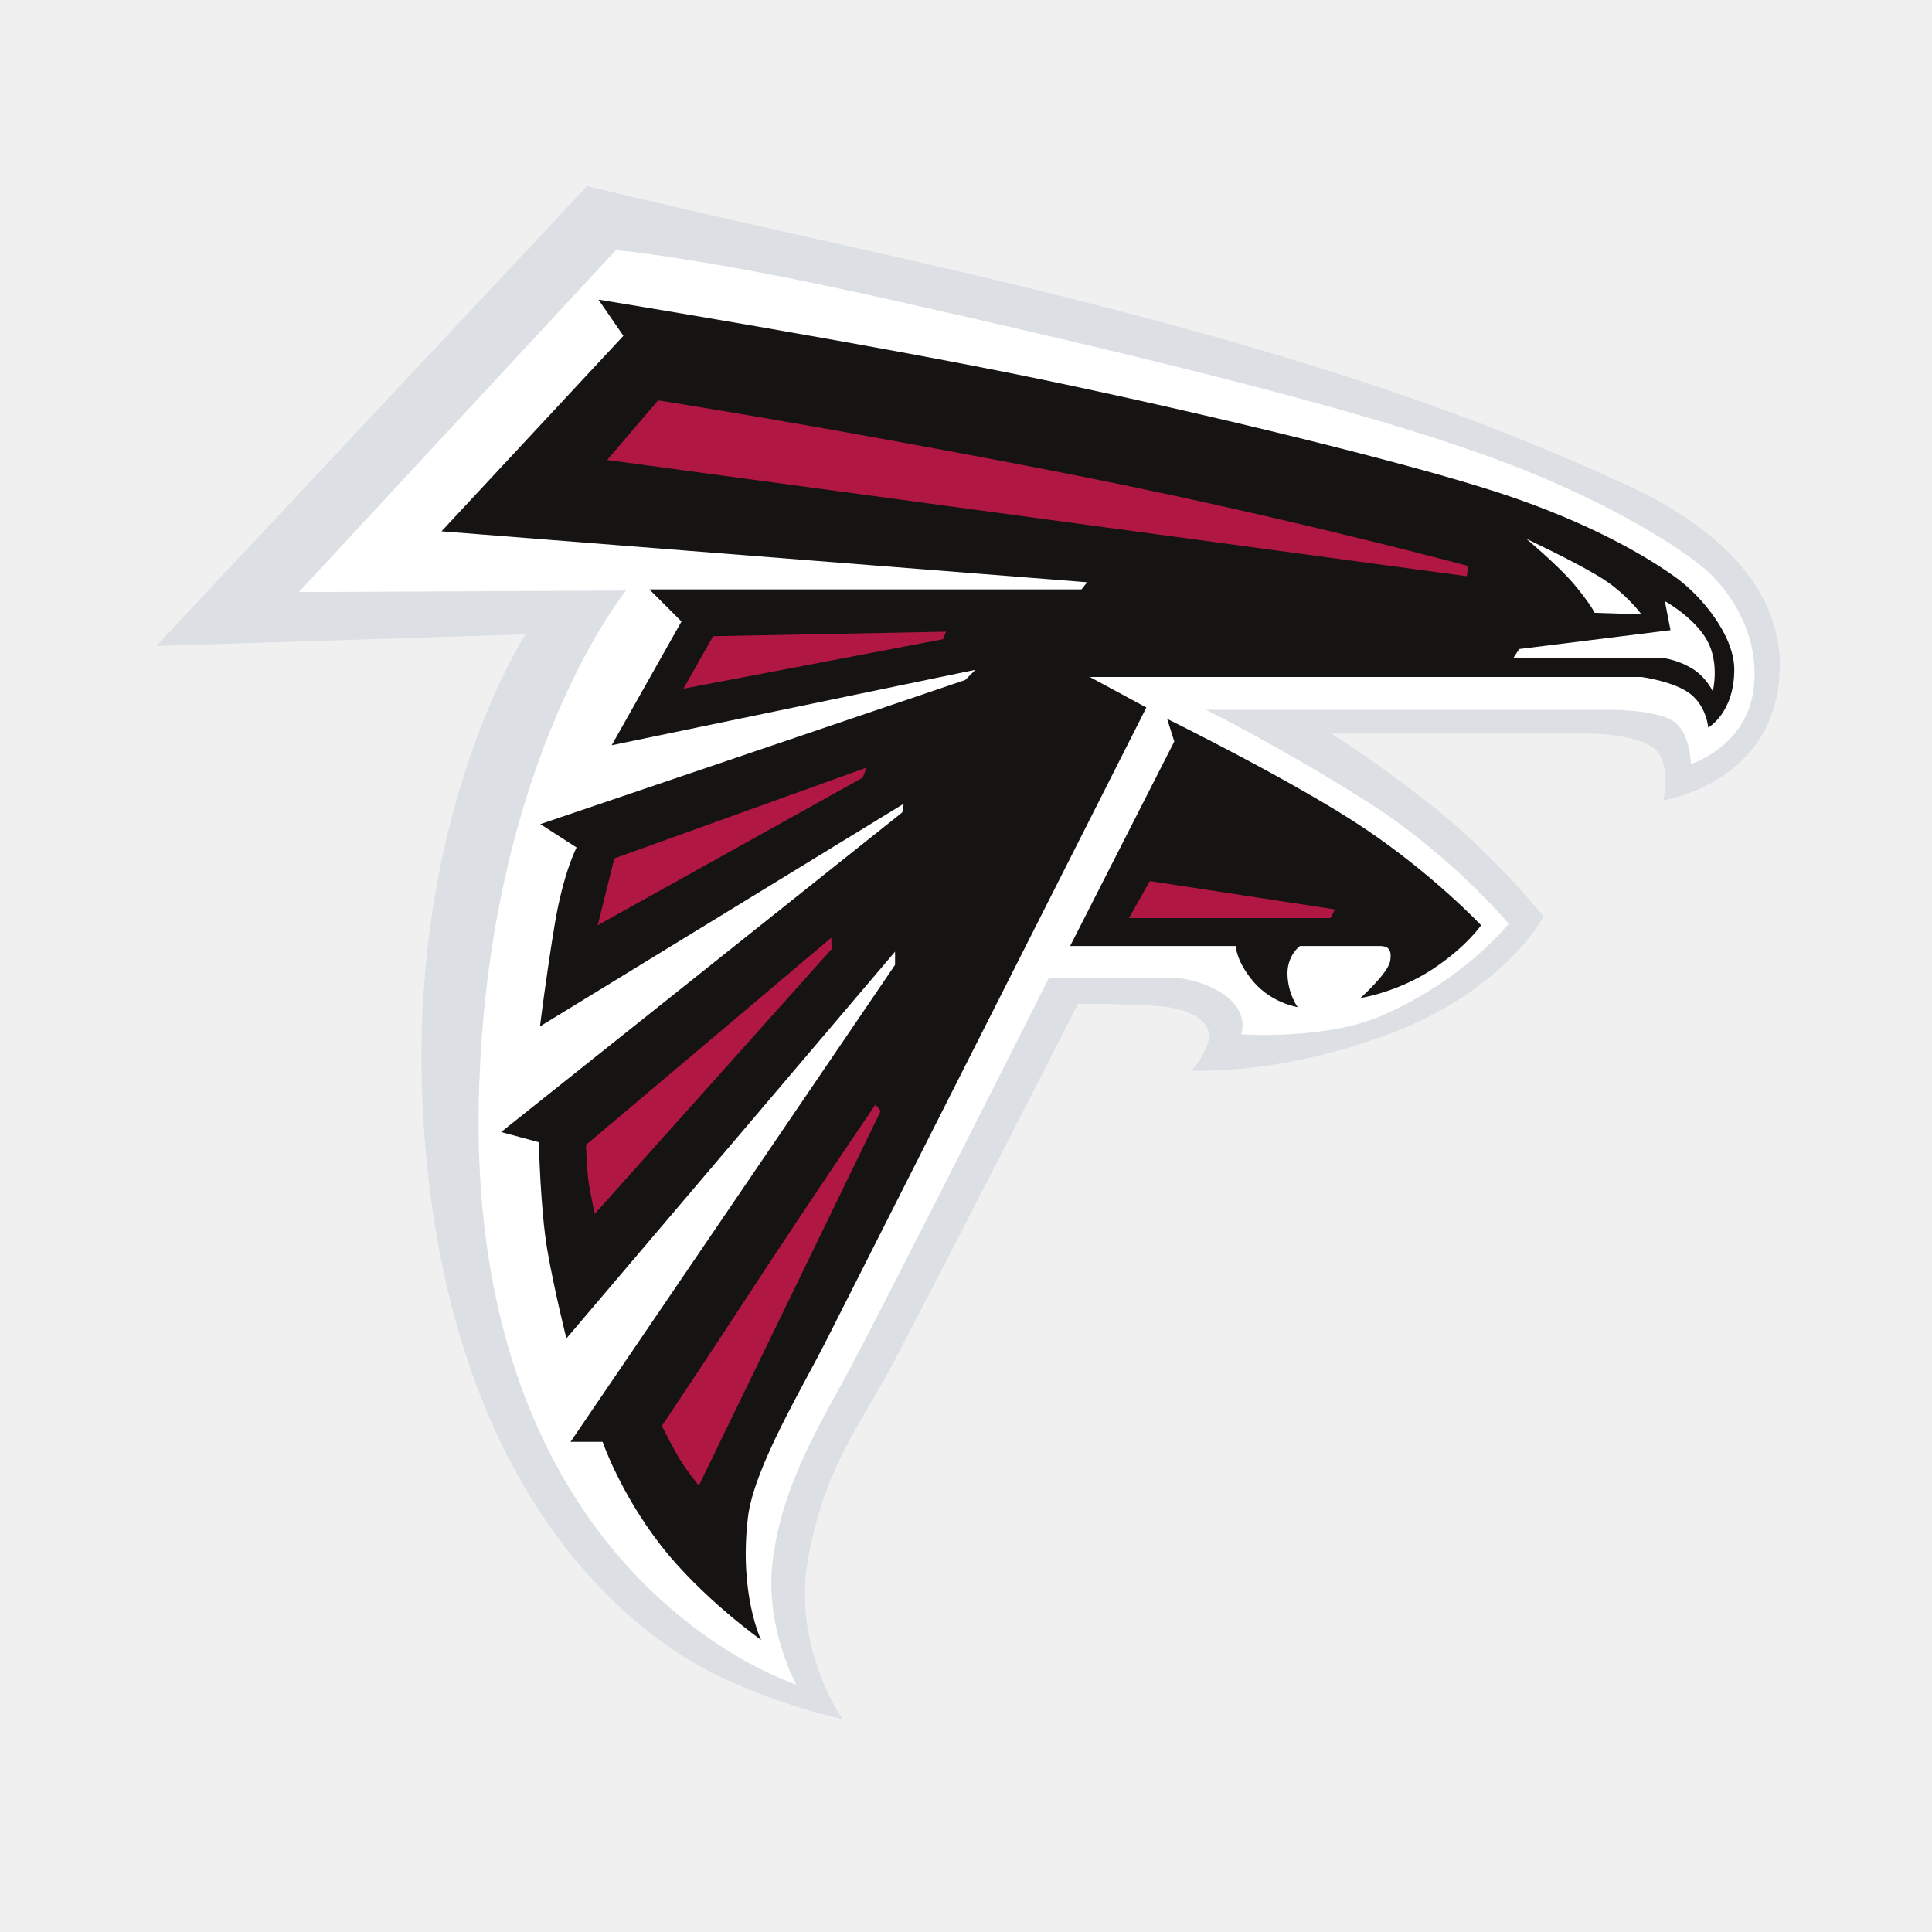
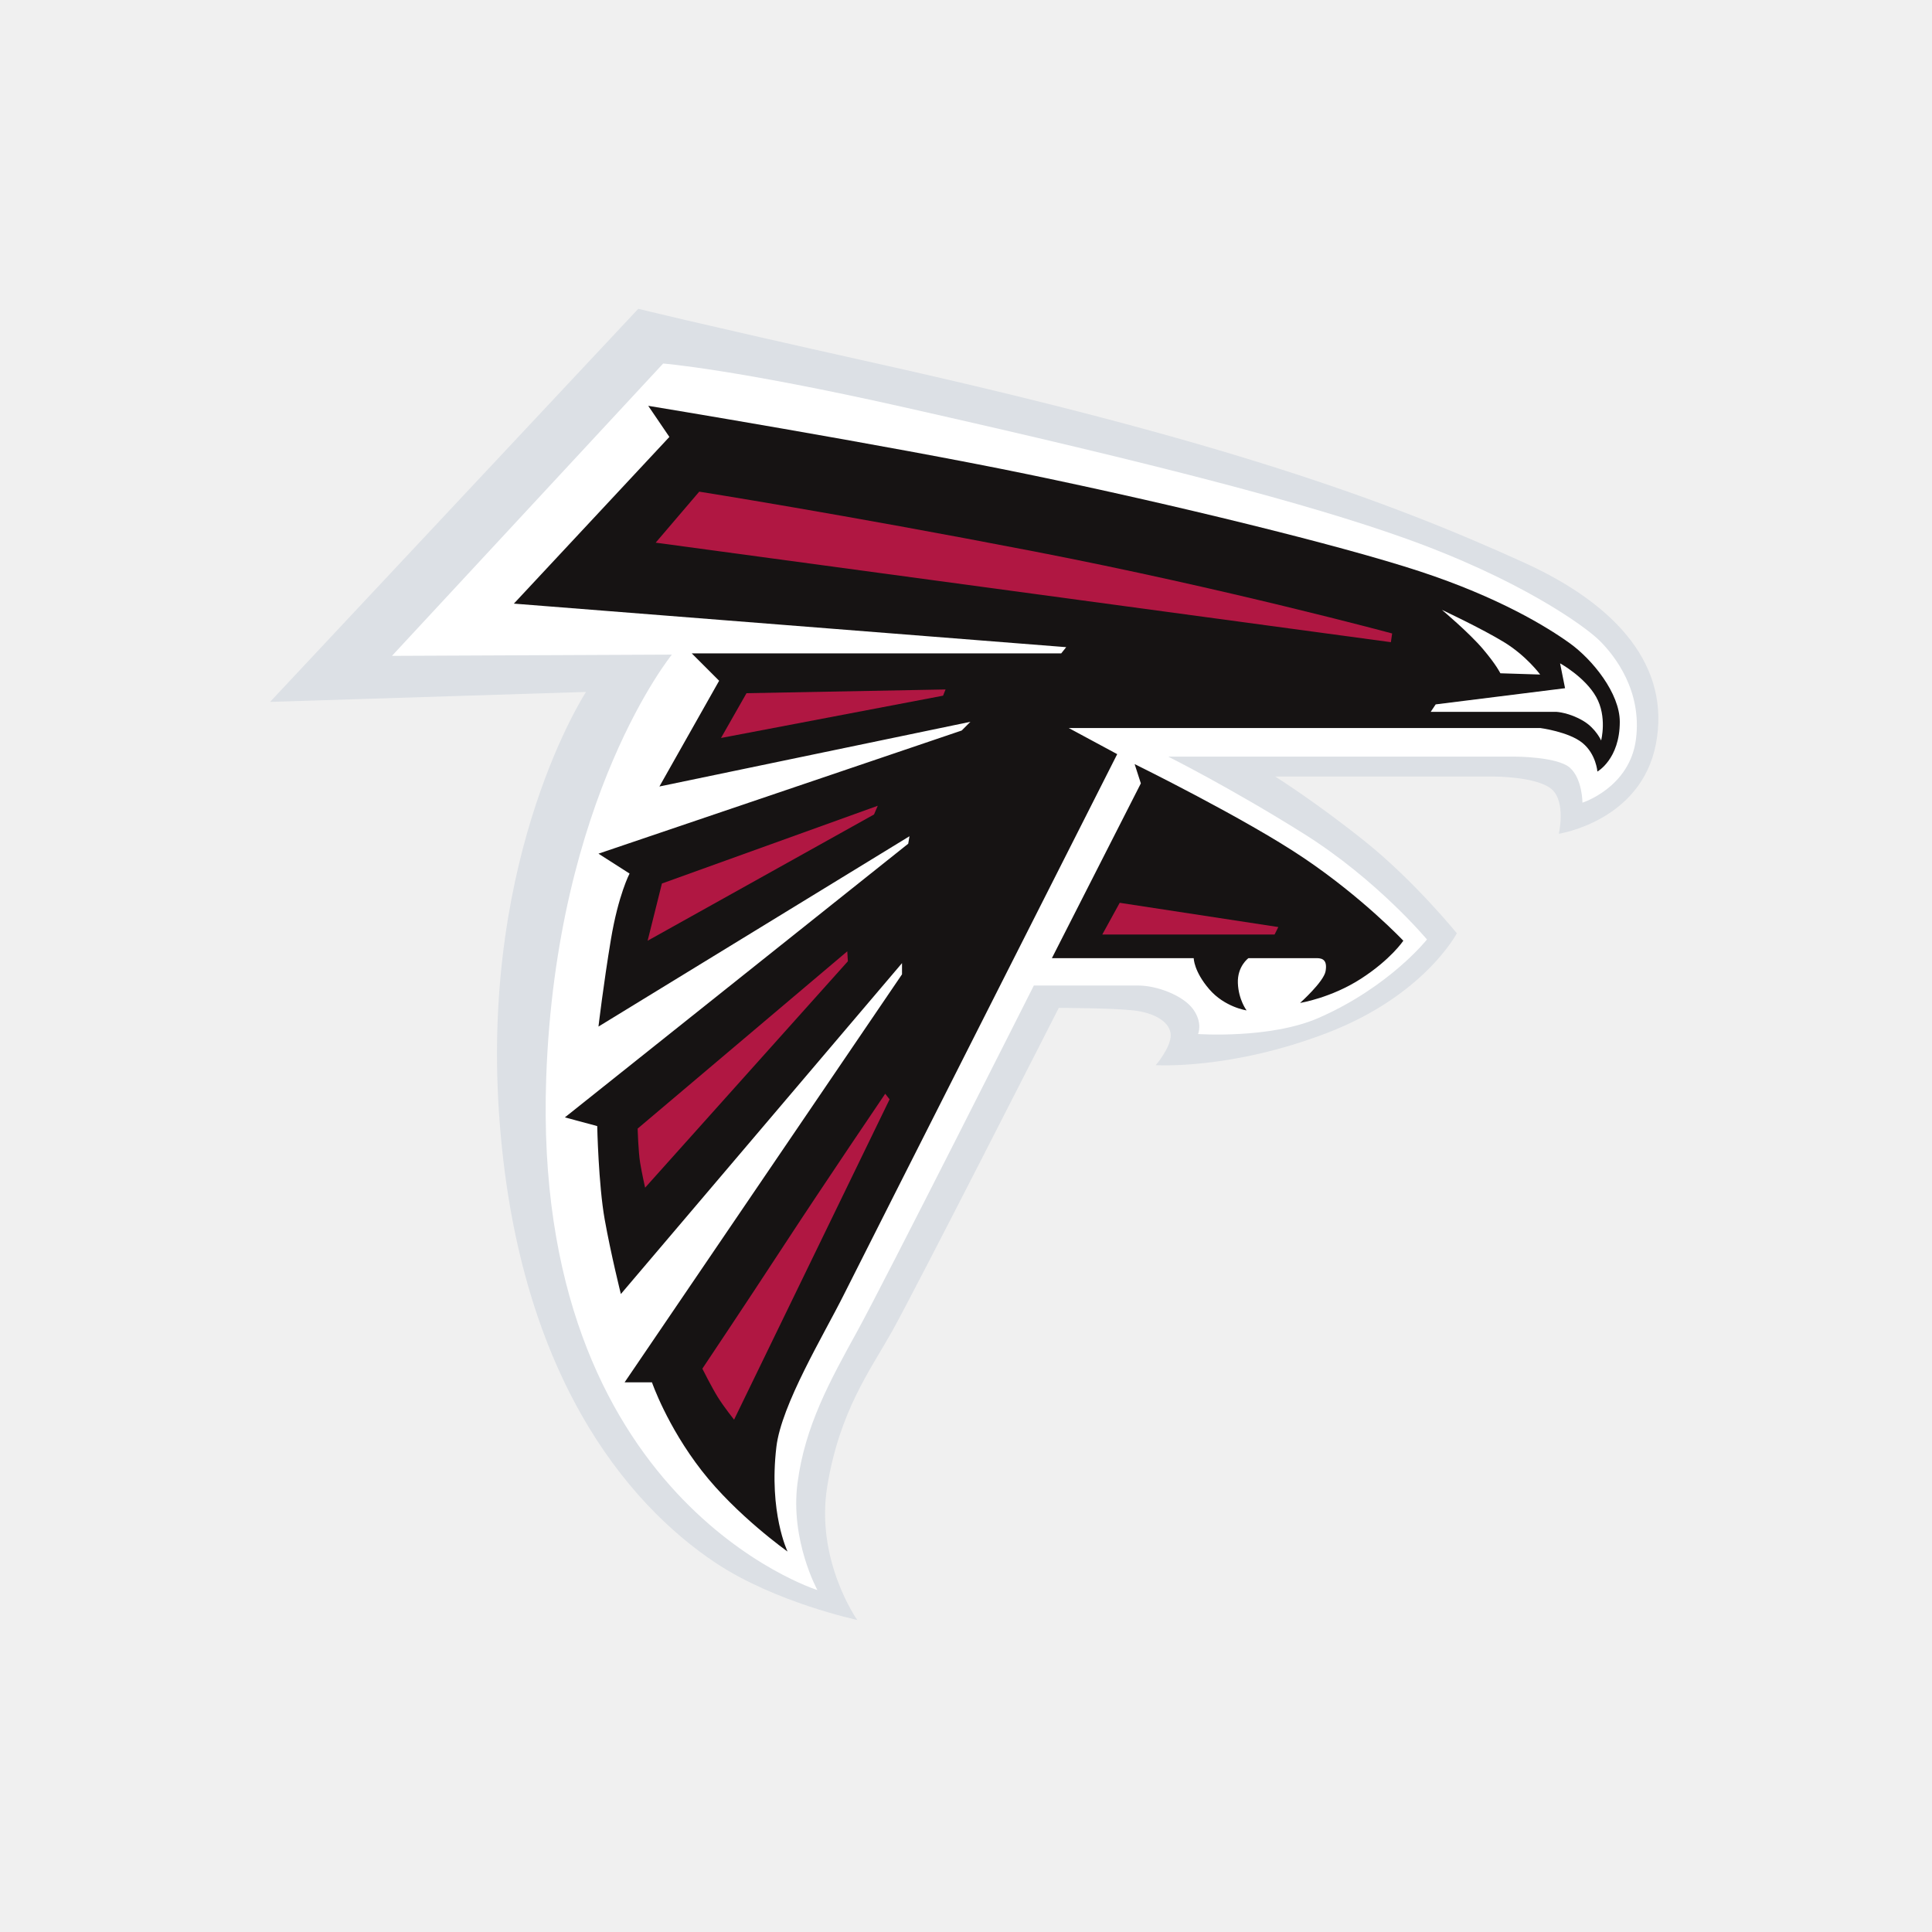
- <svg xmlns="http://www.w3.org/2000/svg" width="512" height="512" viewBox="0 0 512 512">
-   <g>
-     <g>
-       <path fill="#DCE0E5" d="M440.8 212.1s25.4-3.9 30.1-27.8c4.6-23.9-11.6-43-40.9-56.3-42.4-19.3-93.3-37.8-200.4-61.7-57.9-12.9-74-17-74-17l-114.2 121.9 97.9-3.1s-32.4 49.3-27 130.3c5.4 80.9 39.8 121.4 67.1 139.5 18.5 12.3 43.9 17.7 43.9 17.7s-13.1-18.5-9.3-41.6c3.9-23.1 13.1-35.5 20-47.8 6.9-12.3 51.7-100.2 51.7-100.2s16.2 0 23.1.8c6.9.8 11.6 3.9 11.6 7.7 0 3.9-4.6 9.2-4.6 9.2s23.1 1.5 53.2-10c30.1-11.6 40.1-30.8 40.1-30.8s-13.1-16.2-28.5-28.5-27.8-20-27.8-20h67.8s13.1 0 17.7 3.9c4.8 3.8 2.5 13.8 2.5 13.8z" />
-       <path fill="#fff" d="M448.1 202.5s14.6-4.6 16.6-19.7c1.9-15-6.6-25.8-11.2-30.5-4.6-4.6-25.1-19.3-60.9-32-29.5-10.5-74.4-22.4-155-40.5-52.3-11.8-74.4-13.5-74.4-13.5l-84 90.6 86.7-.4s-35.9 44-38.9 131.1c-4.6 131.1 84 158.8 84 158.8s-8.5-15.4-6.2-33.1c2.3-17.7 10-31.6 18.5-47 8.5-15.4 54.7-107.2 54.7-107.2h32.4c5.8 0 13.9 3.1 17 7.3 3.1 4.2 1.5 7.7 1.5 7.7s22.4 1.6 37.4-5c22-9.6 33.5-24.3 33.5-24.3s-15.4-18.5-38.2-32.8c-22.7-14.3-42-23.9-42-23.9h107.5s13.1 0 17 3.5c4 3.5 4 10.9 4 10.9z" />
-       <path fill="#161413" d="M452.7 192.8s6.9-3.8 6.9-15.4c0-8.9-8.5-19.3-15.4-24.3s-22-14.3-46.6-22.4c-24.7-8.1-76.7-20.8-121.4-30.1s-117.6-21.2-117.6-21.2l6.6 9.6-48.2 51.8 171.1 13.5-1.5 1.9h-114.5l8.5 8.5-18.5 32.8 96.4-20-2.7 2.7-112.6 38.2 9.6 6.2s-3.5 6.6-5.8 20.4c-2.3 13.9-3.9 27-3.9 27l96.4-59-.4 2.3-106.3 84.7 10 2.7s.4 18.1 2.3 28.9c1.9 10.8 5 23.1 5 23.1l87.1-102.5v3.5l-86 126.4h8.5s4.6 13.5 15.4 27.4c10.8 13.9 26.6 25.1 26.6 25.1s-5.9-12.1-3.5-32.4c1.5-13.1 14.6-34.7 20.8-47 6.2-12.3 84.8-167.7 84.8-167.7l-15-8.1h146.2s8.9 1.2 13.1 4.6c4.2 3.4 4.6 8.8 4.6 8.8z" />
-       <path fill="#fff" d="M453.9 183.2s1.9-7.3-1.5-13.5c-3.5-6.2-11.2-10.4-11.2-10.4l1.5 7.7-40.1 5-1.5 2.3h38.9s4 .2 8.5 2.9c3.7 2.3 5.4 6 5.4 6zM435 162.8s-4.2-5.8-11.2-10c-6.9-4.2-19.3-10-19.3-10s8.5 7.1 12.7 12.1c4.2 5 5.4 7.5 5.4 7.5l12.4.4z" />
-       <path fill="#B01742" d="M389.1 150s-51.4-13.9-111-25.4c-59.7-11.6-103.7-18.5-103.7-18.5l-13.5 15.8 227.8 30.8.4-2.7zM250.7 167.4l-61.7 1.2-7.9 13.9 68.8-13.1.8-2zM229.7 203.4l-66.9 24.1-4.4 17.7 70.2-39.1 1.1-2.7zM220.3 248.5l-65 54.9s.2 7.1.8 10.6c.6 3.5 1.5 7.7 1.5 7.7l62.8-70.2-.1-3zM232 292.7s-18.7 27.6-31.4 47c-12.7 19.5-25.2 38.2-25.2 38.2s2.9 5.8 4.8 8.9c1.9 3.1 5 6.9 5 6.9l48.2-99.3-1.4-1.7z" />
-       <path fill="#161413" d="M309.3 190.5s34.1 16.8 52.4 29.1c18.3 12.3 30.8 25.6 30.8 25.6s-3.9 5.8-13.1 11.8c-9.2 6-18.9 7.5-18.9 7.5s7.3-6.5 7.9-9.8c.6-3.3-.8-4-2.7-4h-21.2s-3.5 2.5-3.3 7.7c.2 5.2 2.7 8.5 2.7 8.5s-6.7-1-11.6-6.6c-4.8-5.6-4.8-9.6-4.8-9.6h-43.9l27.6-54.2-1.9-6z" />
-       <path fill="#B01742" d="M304.7 233.5l49.1 7.5-1.2 2.3h-53.4l5.5-9.8z" />
+ <svg xmlns="http://www.w3.org/2000/svg" width="512px" height="512px" viewBox="0 0 512 512" version="1.1">
+   <defs />
+   <g id="Page-1" stroke="none" stroke-width="1" fill="none" fill-rule="evenodd">
+     <g id="atlanta-falcons">
+       <g id="svg" transform="translate(72, 82)">
+         <path d="M341.104,138.955 C341.104,138.955 362.866,135.658 366.822,115.217 C370.774,94.779 356.863,78.444 331.874,67.086 C295.61,50.602 252.096,34.779 160.446,14.34 C110.958,3.302 97.152,-0.166 97.152,-0.166 L-0.431,104.01 L83.305,101.372 C83.305,101.372 55.612,143.57 60.228,212.799 C64.842,282.029 94.309,316.618 117.59,332.139 C133.418,342.689 155.175,347.304 155.175,347.304 C155.175,347.304 143.966,331.48 147.26,311.7 C150.561,291.919 158.471,281.372 164.407,270.82 C170.341,260.271 208.584,185.107 208.584,185.107 C208.584,185.107 222.429,185.107 228.362,185.767 C234.298,186.428 238.252,189.064 238.252,192.363 C238.252,195.658 234.297,200.273 234.297,200.273 C234.297,200.273 254.076,201.595 279.79,191.702 C305.505,181.813 314.074,165.329 314.074,165.329 C314.074,165.329 302.866,151.482 289.68,140.932 C276.491,130.383 265.943,123.791 265.943,123.791 L323.966,123.791 C323.966,123.791 335.172,123.791 339.13,127.086 C343.086,130.383 341.106,138.955 341.106,138.955 L341.104,138.955" id="Fill-1" fill="#DCE0E5" />
+         <path d="M347.369,130.712 C347.369,130.712 359.898,126.756 361.548,113.9 C363.195,101.043 355.942,91.812 351.987,87.855 C348.03,83.898 330.557,71.37 299.897,60.492 C274.647,51.533 236.27,41.371 167.368,25.877 C122.648,15.819 103.743,14.339 103.743,14.339 L31.875,91.811 L106.052,91.48 C106.052,91.48 75.382,129.098 72.754,203.566 C68.799,315.654 144.622,339.387 144.622,339.387 C144.622,339.387 137.37,326.201 139.347,311.036 C141.324,295.872 147.917,284.006 155.169,270.818 C162.424,257.631 201.981,179.174 201.981,179.174 L229.673,179.174 C234.617,179.174 241.543,181.811 244.177,185.434 C246.817,189.062 245.496,192.026 245.496,192.026 C245.496,192.026 264.631,193.375 277.474,187.745 C296.265,179.503 306.159,166.973 306.159,166.973 C306.159,166.973 292.971,151.152 273.523,138.953 C254.072,126.754 237.587,118.514 237.587,118.514 L329.566,118.514 C329.566,118.514 340.77,118.514 344.068,121.478 C347.365,124.445 347.365,130.709 347.365,130.709 L347.369,130.712" id="Fill-2" fill="#FFFFFF" />
+         <path d="M351.325,122.473 C351.325,122.473 357.26,119.183 357.26,109.284 C357.26,101.701 350.007,92.799 344.074,88.516 C338.137,84.23 325.284,76.316 304.183,69.395 C283.085,62.471 238.578,51.593 200.336,43.683 C162.095,35.769 99.789,25.548 99.789,25.548 L105.393,33.791 L64.183,77.967 L210.555,89.505 L209.234,91.153 L111.324,91.153 L118.578,98.406 L102.751,126.428 L185.17,109.284 L182.863,111.592 L86.601,144.23 L94.841,149.503 C94.841,149.503 91.876,155.107 89.895,166.976 C87.92,178.843 86.601,190.051 86.601,190.051 L169.019,139.612 L168.686,141.593 L77.699,214.118 L86.269,216.425 C86.269,216.425 86.601,231.922 88.248,241.151 C89.895,250.379 92.536,260.931 92.536,260.931 L167.042,173.24 L167.042,176.206 L93.524,284.336 L100.777,284.336 C100.777,284.336 104.731,295.877 113.96,307.742 C123.194,319.612 136.709,329.171 136.709,329.171 C136.709,329.171 131.703,318.818 133.744,301.482 C135.061,290.269 146.273,271.808 151.548,261.261 C156.821,250.71 224.072,117.855 224.072,117.855 L211.217,110.93 L336.164,110.93 C336.164,110.93 343.748,111.919 347.373,114.887 C350.997,117.855 351.328,122.471 351.328,122.471 L351.325,122.473" id="Fill-3" fill="#161313" />
+         <path d="M352.316,114.23 C352.316,114.23 353.966,107.966 350.997,102.69 C348.03,97.417 341.436,93.79 341.436,93.79 L342.755,100.383 L308.47,104.67 L307.152,106.646 L340.449,106.646 C340.449,106.646 343.908,106.812 347.702,109.119 C350.909,111.073 352.315,114.23 352.315,114.23 L352.316,114.23" id="Fill-4" fill="#FFFFFF" />
+         <path d="M336.162,96.758 C336.162,96.758 332.536,91.812 326.6,88.187 C320.665,84.559 310.118,79.615 310.118,79.615 C310.118,79.615 317.37,85.713 320.995,89.999 C324.621,94.284 325.611,96.426 325.611,96.426 L336.162,96.758" id="Fill-5" fill="#FFFFFF" />
+         <path d="M296.932,85.877 C296.932,85.877 252.965,73.986 201.984,64.119 C150.886,54.23 113.305,48.294 113.305,48.294 L101.764,61.81 L296.6,88.184 L296.932,85.876 L296.932,85.877" id="Fill-6" fill="#B01742" />
+         <path d="M178.58,100.713 L125.833,101.702 L119.074,113.571 L177.922,102.363 L178.58,100.713" id="Fill-7" fill="#B01742" />
+         <path d="M160.613,131.537 L103.415,152.14 L99.625,167.304 L159.624,133.844 L160.614,131.537 L160.613,131.537" id="Fill-8" fill="#B01742" />
+         <path d="M152.537,170.108 L96.986,217.087 C96.986,217.087 97.152,223.183 97.644,226.153 C98.139,229.117 98.962,232.745 98.962,232.745 L152.697,172.745 L152.536,170.108 L152.537,170.108" id="Fill-9" fill="#B01742" />
+         <path d="M162.59,207.852 C162.59,207.852 146.602,231.426 135.723,248.075 C124.843,264.719 114.131,280.71 114.131,280.71 C114.131,280.71 116.602,285.655 118.251,288.294 C119.897,290.93 122.537,294.228 122.537,294.228 L163.748,209.337 L162.59,207.852" id="Fill-10" fill="#B01742" />
+         <path d="M228.687,120.492 C228.687,120.492 257.864,134.833 273.523,145.383 C289.182,155.932 299.897,167.305 299.897,167.305 C299.897,167.305 296.6,172.252 288.687,177.36 C280.777,182.472 272.534,183.787 272.534,183.787 C272.534,183.787 278.797,178.186 279.292,175.382 C279.786,172.578 278.635,171.92 276.982,171.92 L258.851,171.92 C258.851,171.92 255.886,174.061 256.048,178.513 C256.217,182.962 258.357,185.764 258.357,185.764 C258.357,185.764 252.589,184.942 248.468,180.16 C244.348,175.379 244.348,171.918 244.348,171.918 L206.765,171.918 L230.337,125.602 L228.687,120.489 L228.687,120.492" id="Fill-11" fill="#161313" />
+         <path d="M224.735,157.251 L266.766,163.677 L265.777,165.659 L220.116,165.659 L224.735,157.251" id="Fill-12" fill="#B01742" />
+       </g>
    </g>
  </g>
</svg>
